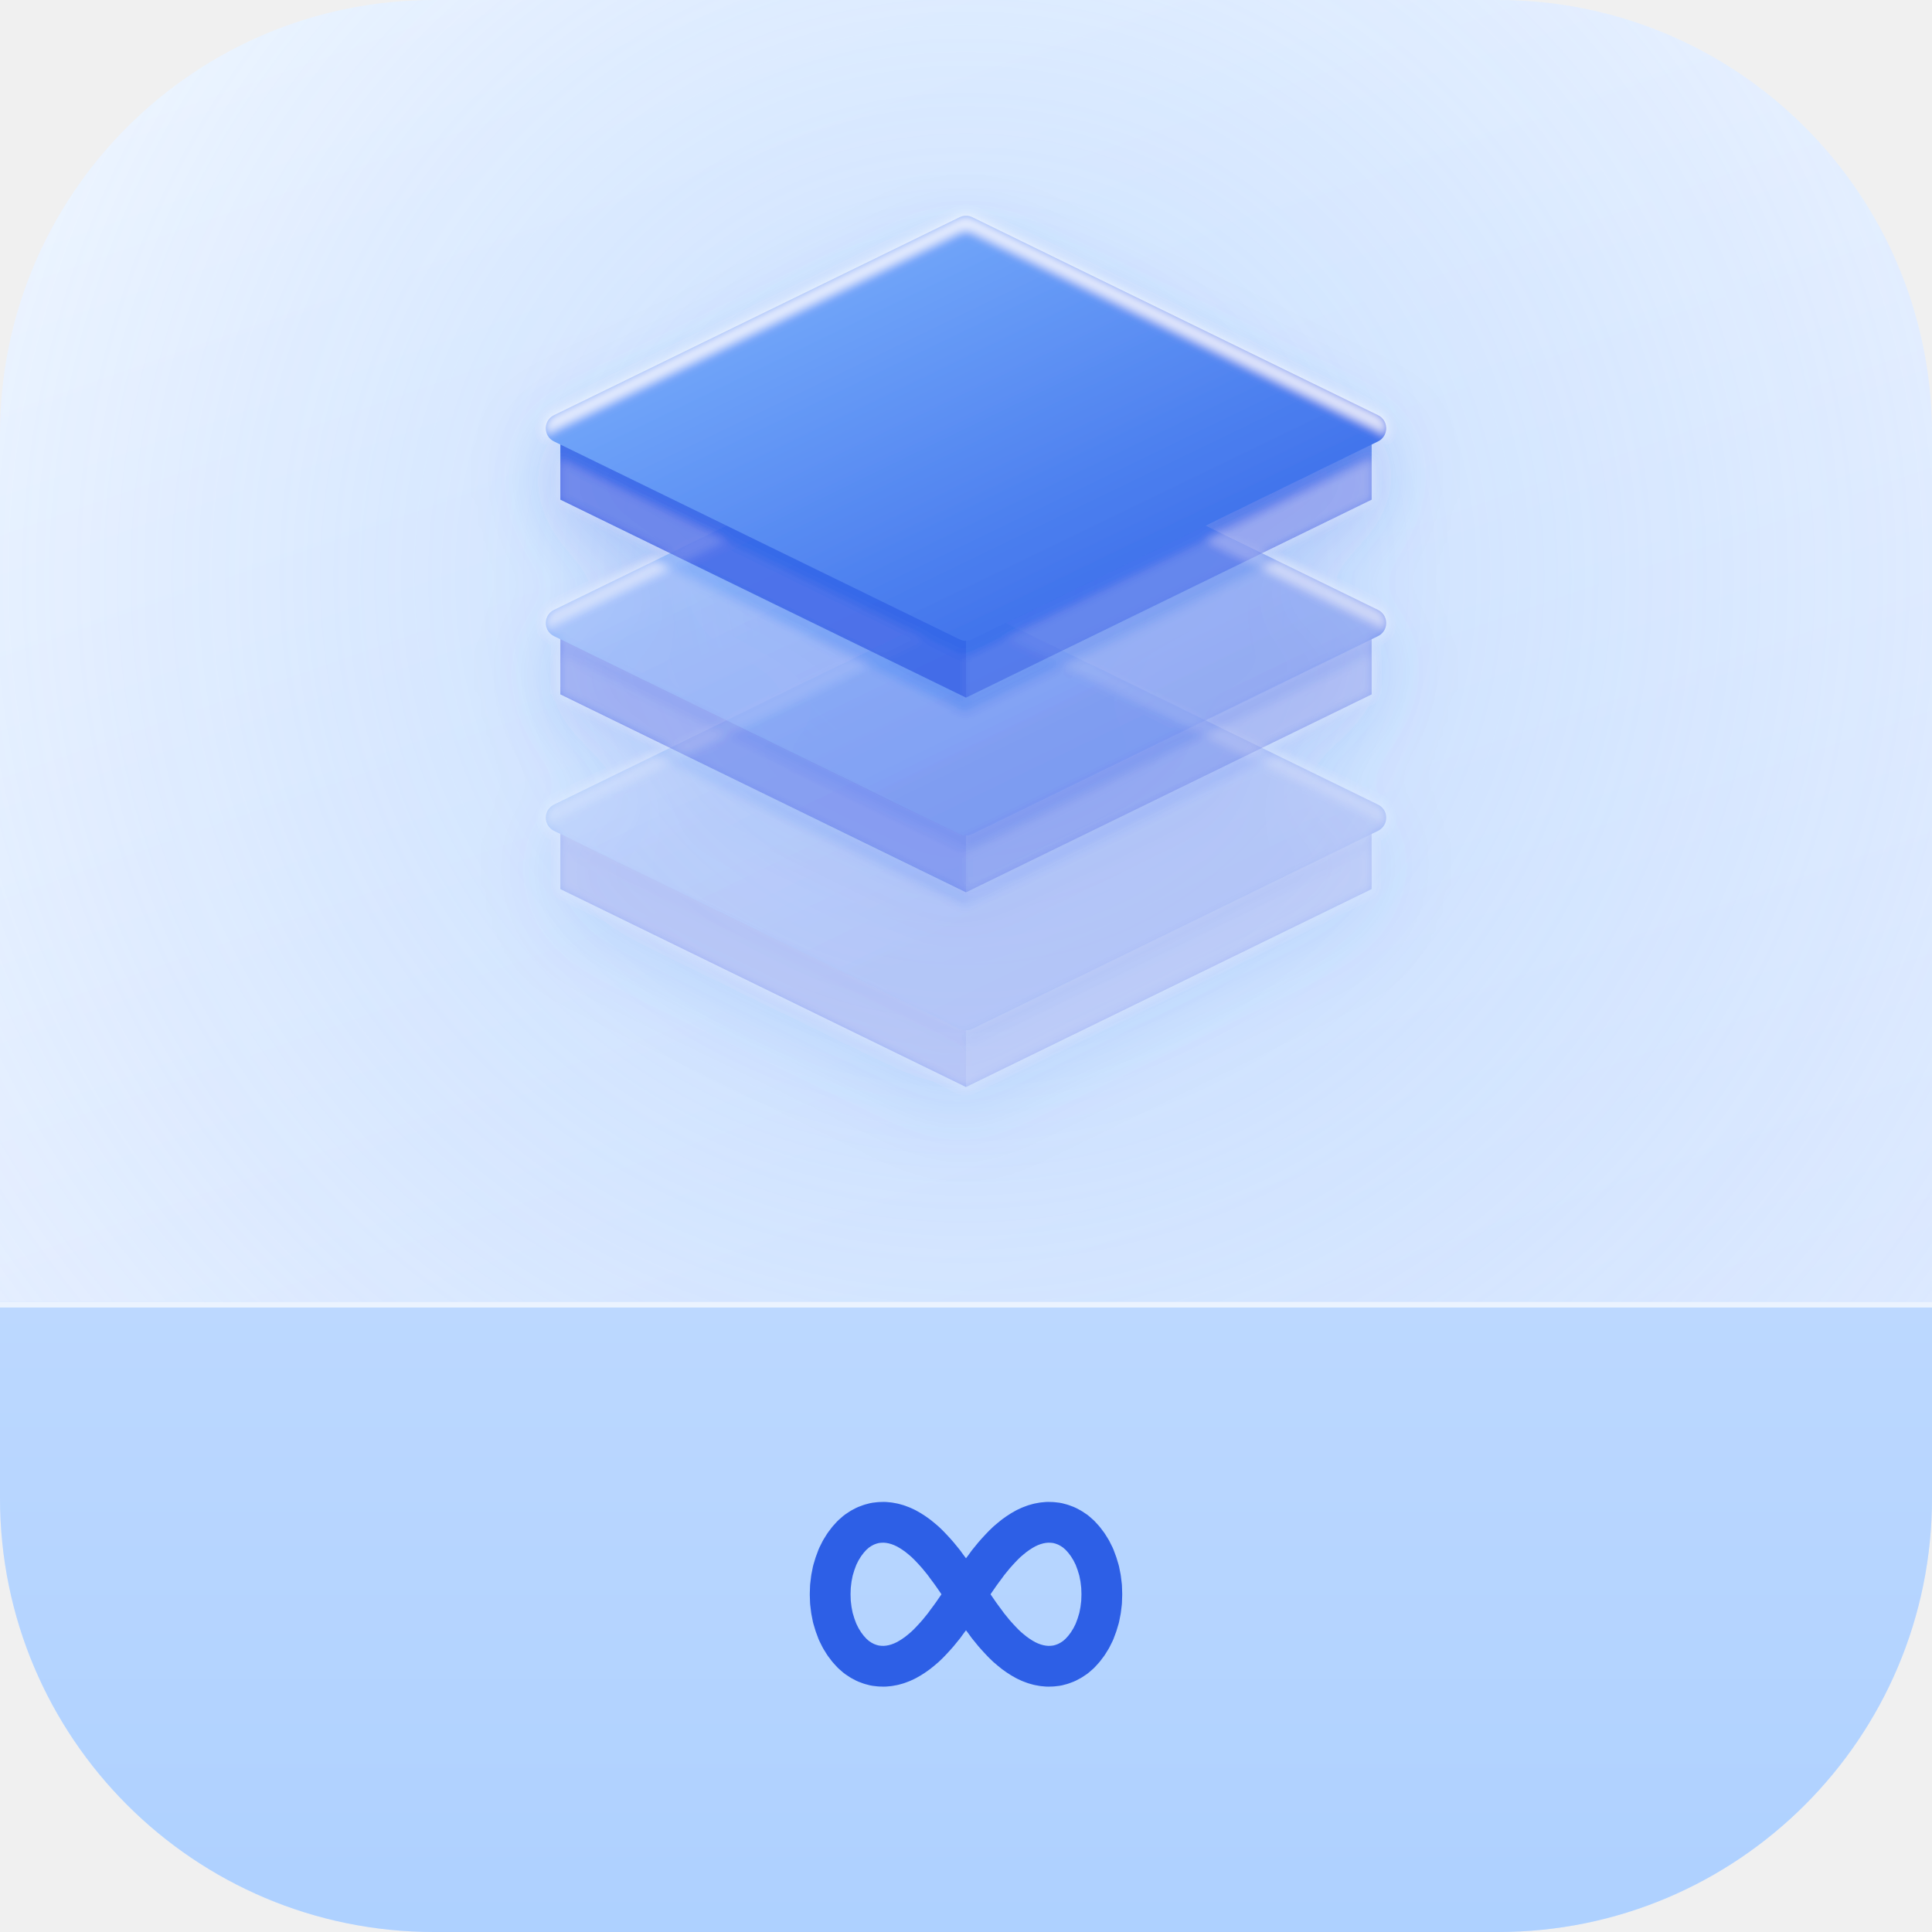
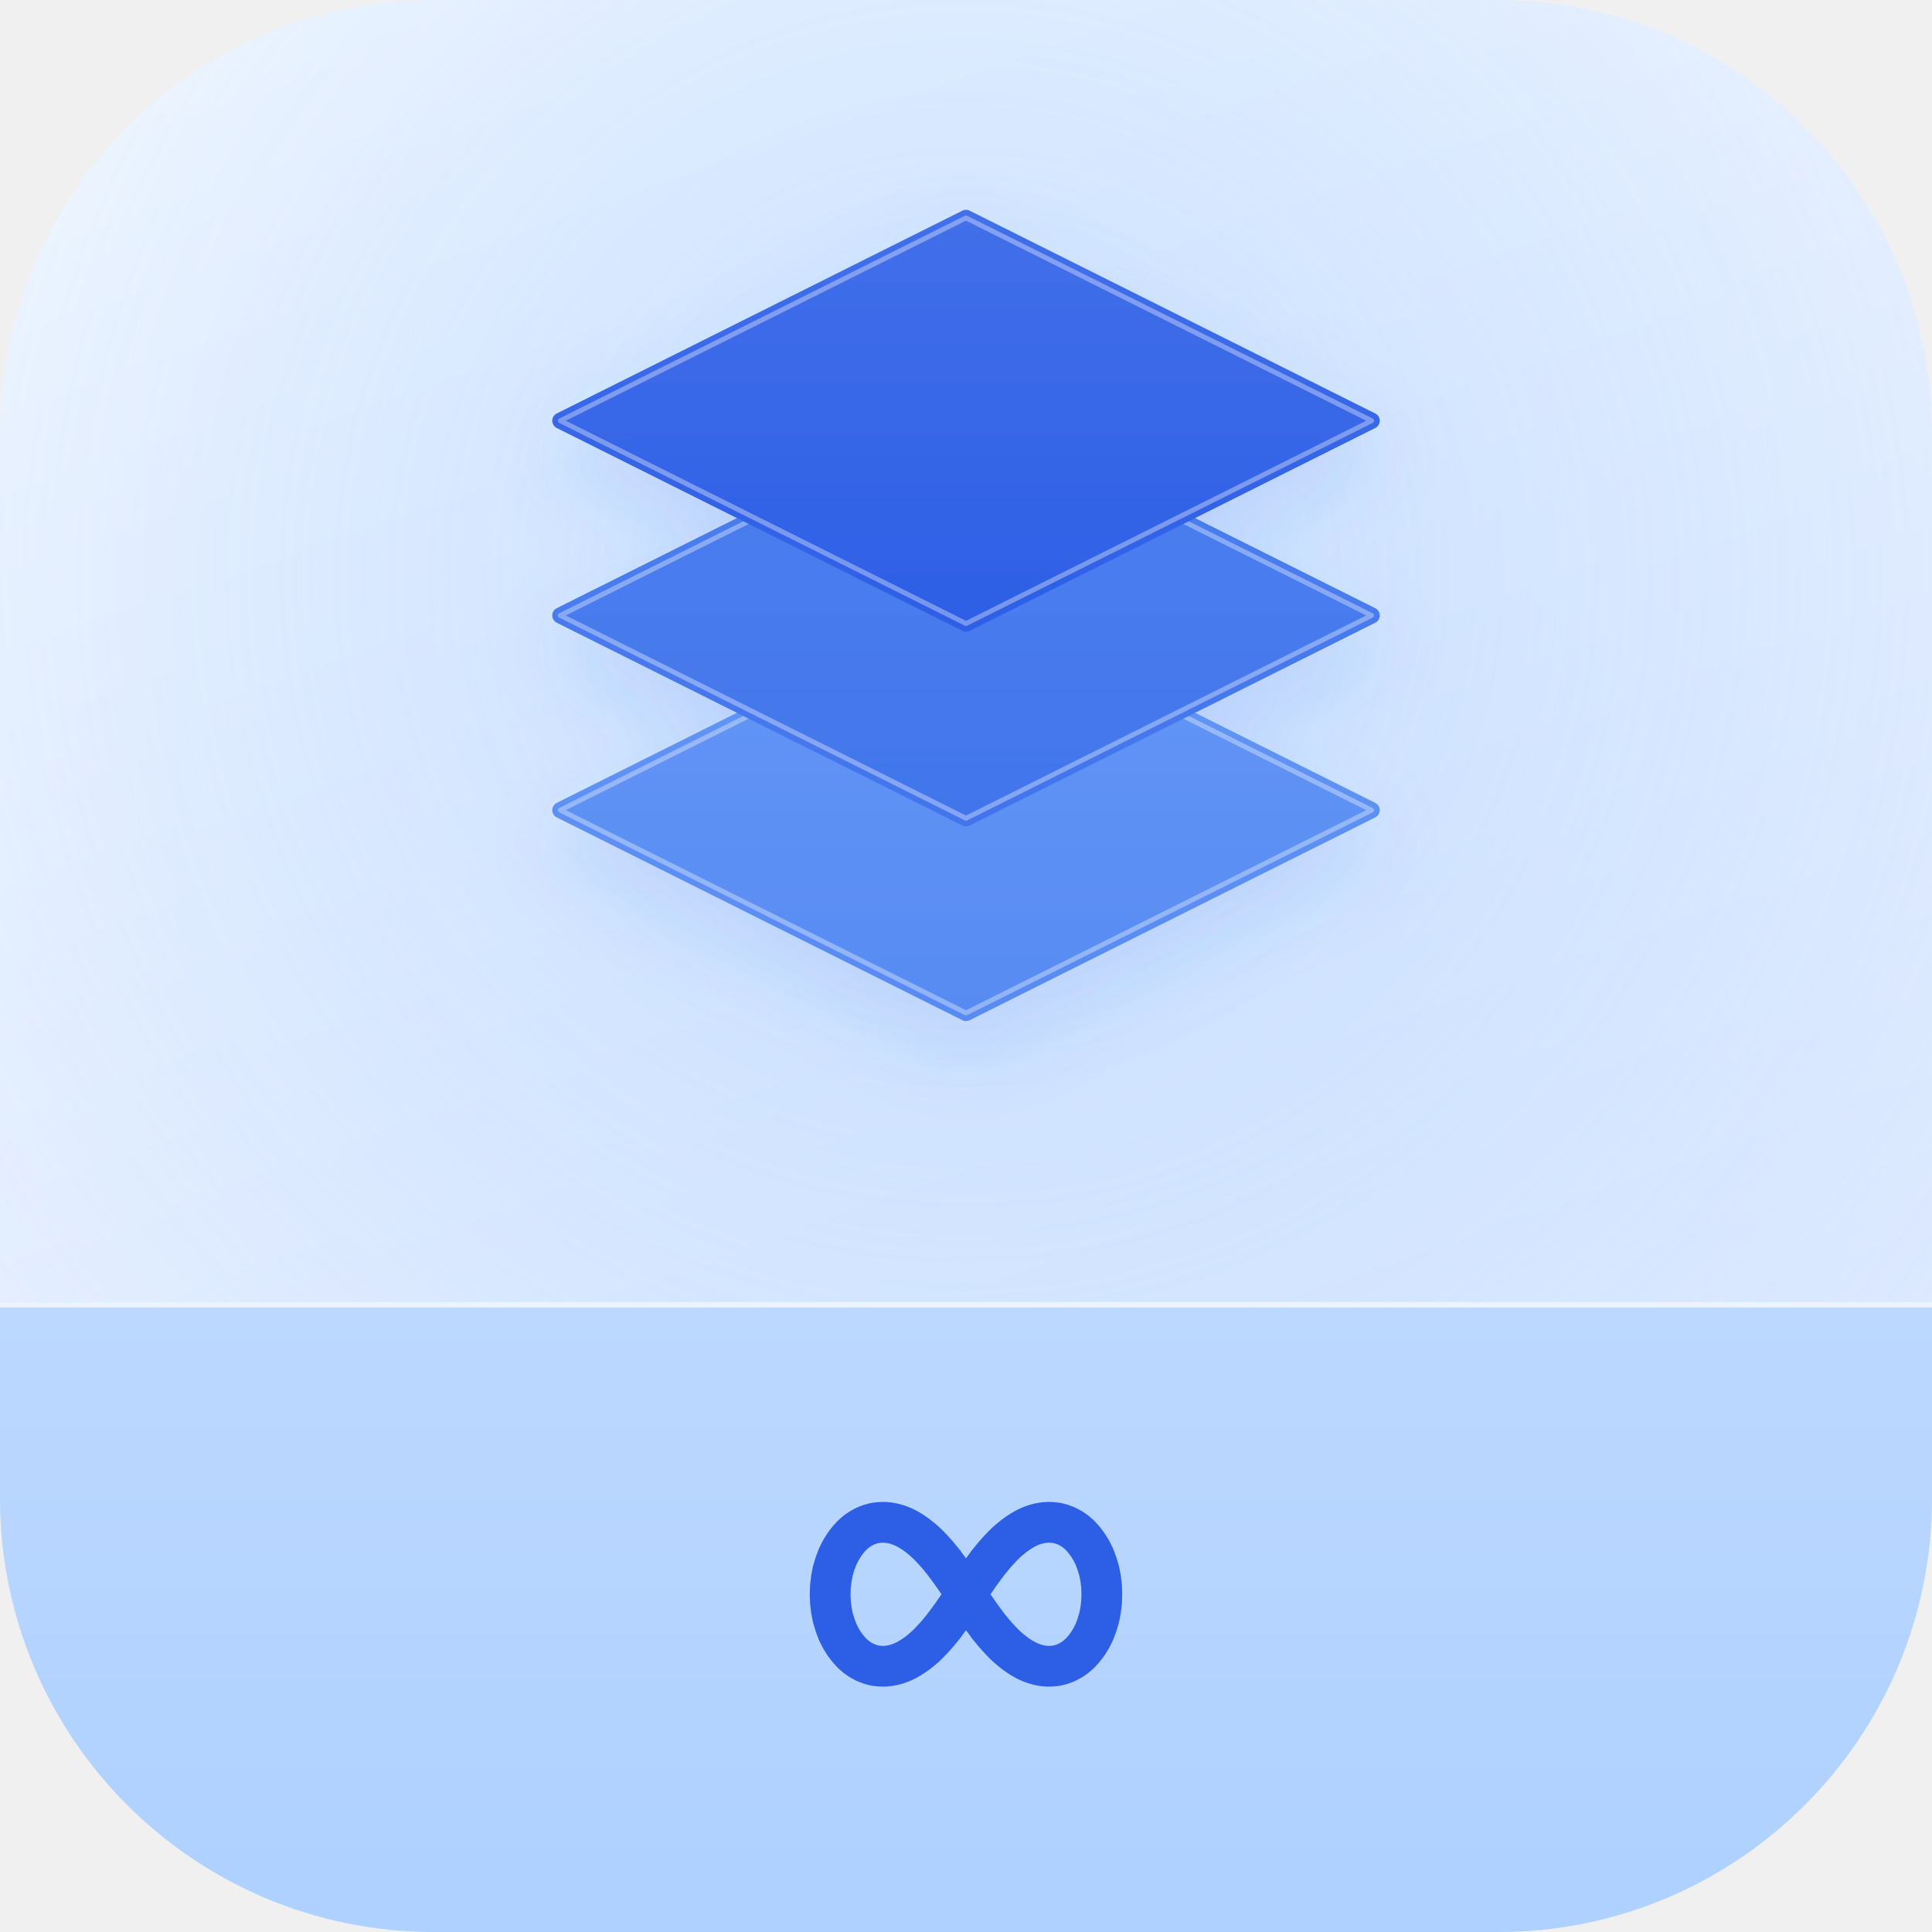
<svg xmlns="http://www.w3.org/2000/svg" role="img" aria-label="Substrate" width="32" height="32" viewBox="0 0 1024 1024">
  <defs>
    <linearGradient id="i0bg" x1="0" y1="0" x2="0.35" y2="1">
      <stop offset="0" stop-color="#f5f9ff" />
      <stop offset="1" stop-color="#d9e7ff" />
    </linearGradient>
    <radialGradient id="i0gw" cx=".5" cy=".3" r=".62">
      <stop offset="0" stop-color="#86bbff" stop-opacity="0.35" />
      <stop offset="1" stop-color="#86bbff" stop-opacity="0" />
    </radialGradient>
    <linearGradient id="i0bd" x1="0" y1="0" x2="0" y2="1">
      <stop offset="0" stop-color="#bcd8ff" />
      <stop offset="1" stop-color="#abcfff" />
    </linearGradient>
    <linearGradient id="i0in" gradientUnits="userSpaceOnUse" x1="0" y1="800" x2="0" y2="890">
      <stop offset="0" stop-color="#2d5fe6" />
      <stop offset="1" stop-color="#2247ad" />
    </linearGradient>
-     <filter id="i0gl" x="-20%" y="-30%" width="140%" height="170%">
-       <feOffset in="SourceAlpha" dy="8" result="o" />
-       <feComposite in="SourceAlpha" in2="o" operator="out" result="top" />
-       <feGaussianBlur in="top" stdDeviation="2.5" result="topb" />
-       <feFlood flood-color="#fff" flood-opacity=".75" />
-       <feComposite in2="topb" operator="in" result="hl" />
-       <feGaussianBlur in="SourceAlpha" stdDeviation="20" result="sb" />
-       <feOffset in="sb" dy="18" result="sbo" />
-       <feFlood flood-color="#2d5fe6" flood-opacity="0.28" />
-       <feComposite in2="sbo" operator="in" result="sh" />
-       <feMerge>
-         <feMergeNode in="sh" />
-         <feMergeNode in="SourceGraphic" />
-         <feMergeNode in="hl" />
-       </feMerge>
-     </filter>
    <clipPath id="i0m">
      <rect width="1024" height="1024" rx="230" />
    </clipPath>
  </defs>
  <g clip-path="url(#i0m)">
    <rect width="1024" height="1024" fill="url(#i0bg)" />
    <rect width="1024" height="1024" fill="url(#i0gw)" />
-     <g filter="url(#i0gl)">
-       <g transform="translate(512 356) scale(0.86) translate(-512 -470)">
-         <defs>
-           <linearGradient id="i0gt" x1="0" y1="0" x2="1" y2="1">
-             <stop offset="0" stop-color="#86bbff" />
-             <stop offset="1" stop-color="#2d5fe6" />
-           </linearGradient>
-         </defs>
-         <g opacity="0.42">
-           <path d="M262,560 L512,682 L512,726 L262,604 Z" fill="#2d5fe6" opacity=".85" />
-           <path d="M762,560 L512,682 L512,726 L762,604 Z" fill="#2d5fe6" opacity=".65" />
-           <path d="M262,560 L512,438 L762,560 L512,682 Z" fill="url(#i0gt)" stroke="url(#i0gt)" stroke-width="18" stroke-linejoin="round" />
-         </g>
-         <g opacity="0.7">
-           <path d="M262,440 L512,562 L512,606 L262,484 Z" fill="#2d5fe6" opacity=".85" />
-           <path d="M762,440 L512,562 L512,606 L762,484 Z" fill="#2d5fe6" opacity=".65" />
-           <path d="M262,440 L512,318 L762,440 L512,562 Z" fill="url(#i0gt)" stroke="url(#i0gt)" stroke-width="18" stroke-linejoin="round" />
-         </g>
-         <g opacity="1">
-           <path d="M262,320 L512,442 L512,486 L262,364 Z" fill="#2d5fe6" opacity=".85" />
-           <path d="M762,320 L512,442 L512,486 L762,364 Z" fill="#2d5fe6" opacity=".65" />
-           <path d="M262,320 L512,198 L762,320 L512,442 Z" fill="url(#i0gt)" stroke="url(#i0gt)" stroke-width="18" stroke-linejoin="round" />
-         </g>
+     <g transform="translate(512 352) scale(0.86) translate(-512 -470)">
+       <defs>
+         <linearGradient id="i0gfront" x1="0" y1="0" x2="0" y2="1">
+           <stop offset="0" stop-color="#426fe9" />
+           <stop offset="1" stop-color="#2d5fe6" />
+         </linearGradient>
+         <linearGradient id="i0gmid" x1="0" y1="0" x2="0" y2="1">
+           <stop offset="0" stop-color="#4d80ef" />
+           <stop offset="1" stop-color="#4275ec" />
+         </linearGradient>
+         <linearGradient id="i0gback" x1="0" y1="0" x2="0" y2="1">
+           <stop offset="0" stop-color="#6296f5" />
+           <stop offset="1" stop-color="#588bf2" />
+         </linearGradient>
+         <filter id="i0gsh" x="-30%" y="-30%" width="160%" height="170%">
+           <feGaussianBlur in="SourceAlpha" stdDeviation="24" />
+           <feOffset dy="20" result="b" />
+           <feFlood flood-color="#2d5fe6" flood-opacity="0.13" />
+           <feComposite in2="b" operator="in" result="s" />
+           <feMerge>
+             <feMergeNode in="s" />
+             <feMergeNode in="SourceGraphic" />
+           </feMerge>
+         </filter>
+       </defs>
+       <g filter="url(#i0gsh)">
+         <path d="M262,560 L512,435 L762,560 L512,685 Z" fill="url(#i0gback)" stroke="url(#i0gback)" stroke-width="10" stroke-linejoin="round" opacity="1" />
+         <path d="M262,560 L512,435 L762,560 L512,685 Z" fill="none" stroke="#ffffff" stroke-opacity="0.35" stroke-width="3" stroke-linejoin="round" />
+         <path d="M262,440 L512,315 L762,440 L512,565 Z" fill="url(#i0gmid)" stroke="url(#i0gmid)" stroke-width="10" stroke-linejoin="round" opacity="1" />
+         <path d="M262,440 L512,315 L762,440 L512,565 Z" fill="none" stroke="#ffffff" stroke-opacity="0.35" stroke-width="3" stroke-linejoin="round" />
+         <path d="M262,320 L512,195 L762,320 L512,445 Z" fill="url(#i0gfront)" stroke="url(#i0gfront)" stroke-width="10" stroke-linejoin="round" opacity="1" />
+         <path d="M262,320 L512,195 L762,320 L512,445 Z" fill="none" stroke="#ffffff" stroke-opacity="0.35" stroke-width="3" stroke-linejoin="round" />
      </g>
    </g>
    <rect x="-20" y="690" width="1064" height="400" fill="url(#i0bd)" />
    <rect x="-20" y="690" width="1064" height="3" fill="#fff" opacity="0.7" />
    <path d="M1,0L0.998,0.059L0.991,0.117L0.98,0.173L0.964,0.226L0.945,0.277L0.922,0.323L0.896,0.365L0.868,0.402L0.838,0.435L0.806,0.463L0.773,0.485L0.739,0.503L0.704,0.516L0.67,0.525L0.635,0.529L0.601,0.53L0.568,0.527L0.535,0.521L0.503,0.512L0.471,0.5L0.441,0.486L0.411,0.469L0.383,0.451L0.355,0.431L0.329,0.41L0.302,0.387L0.277,0.363L0.253,0.338L0.229,0.312L0.206,0.286L0.184,0.259L0.162,0.232L0.141,0.203L0.12,0.175L0.099,0.146L0.079,0.117L0.059,0.088L0.039,0.059L0.02,0.029L0,0L-0.02,-0.029L-0.039,-0.059L-0.059,-0.088L-0.079,-0.117L-0.099,-0.146L-0.12,-0.175L-0.141,-0.203L-0.162,-0.232L-0.184,-0.259L-0.206,-0.286L-0.229,-0.312L-0.253,-0.338L-0.277,-0.363L-0.302,-0.387L-0.329,-0.41L-0.355,-0.431L-0.383,-0.451L-0.411,-0.469L-0.441,-0.486L-0.471,-0.5L-0.503,-0.512L-0.535,-0.521L-0.568,-0.527L-0.601,-0.53L-0.635,-0.529L-0.67,-0.525L-0.704,-0.516L-0.739,-0.503L-0.773,-0.485L-0.806,-0.463L-0.838,-0.435L-0.868,-0.402L-0.896,-0.365L-0.922,-0.323L-0.945,-0.277L-0.964,-0.226L-0.98,-0.173L-0.991,-0.117L-0.998,-0.059L-1,-0L-0.998,0.059L-0.991,0.117L-0.98,0.173L-0.964,0.226L-0.945,0.277L-0.922,0.323L-0.896,0.365L-0.868,0.402L-0.838,0.435L-0.806,0.463L-0.773,0.485L-0.739,0.503L-0.704,0.516L-0.67,0.525L-0.635,0.529L-0.601,0.53L-0.568,0.527L-0.535,0.521L-0.503,0.512L-0.471,0.5L-0.441,0.486L-0.411,0.469L-0.383,0.451L-0.355,0.431L-0.329,0.41L-0.302,0.387L-0.277,0.363L-0.253,0.338L-0.229,0.312L-0.206,0.286L-0.184,0.259L-0.162,0.232L-0.141,0.203L-0.12,0.175L-0.099,0.146L-0.079,0.117L-0.059,0.088L-0.039,0.059L-0.02,0.029L-0,0L0.02,-0.029L0.039,-0.059L0.059,-0.088L0.079,-0.117L0.099,-0.146L0.12,-0.175L0.141,-0.203L0.162,-0.232L0.184,-0.259L0.206,-0.286L0.229,-0.312L0.253,-0.338L0.277,-0.363L0.302,-0.387L0.329,-0.41L0.355,-0.431L0.383,-0.451L0.411,-0.469L0.441,-0.486L0.471,-0.5L0.503,-0.512L0.535,-0.521L0.568,-0.527L0.601,-0.53L0.635,-0.529L0.67,-0.525L0.704,-0.516L0.739,-0.503L0.773,-0.485L0.806,-0.463L0.838,-0.435L0.868,-0.402L0.896,-0.365L0.922,-0.323L0.945,-0.277L0.964,-0.226L0.98,-0.173L0.991,-0.117L0.998,-0.059L1,-0Z" transform="translate(512 845) scale(72)" fill="none" stroke="url(#i0in)" stroke-width="0.30" stroke-linejoin="round" />
  </g>
</svg>
